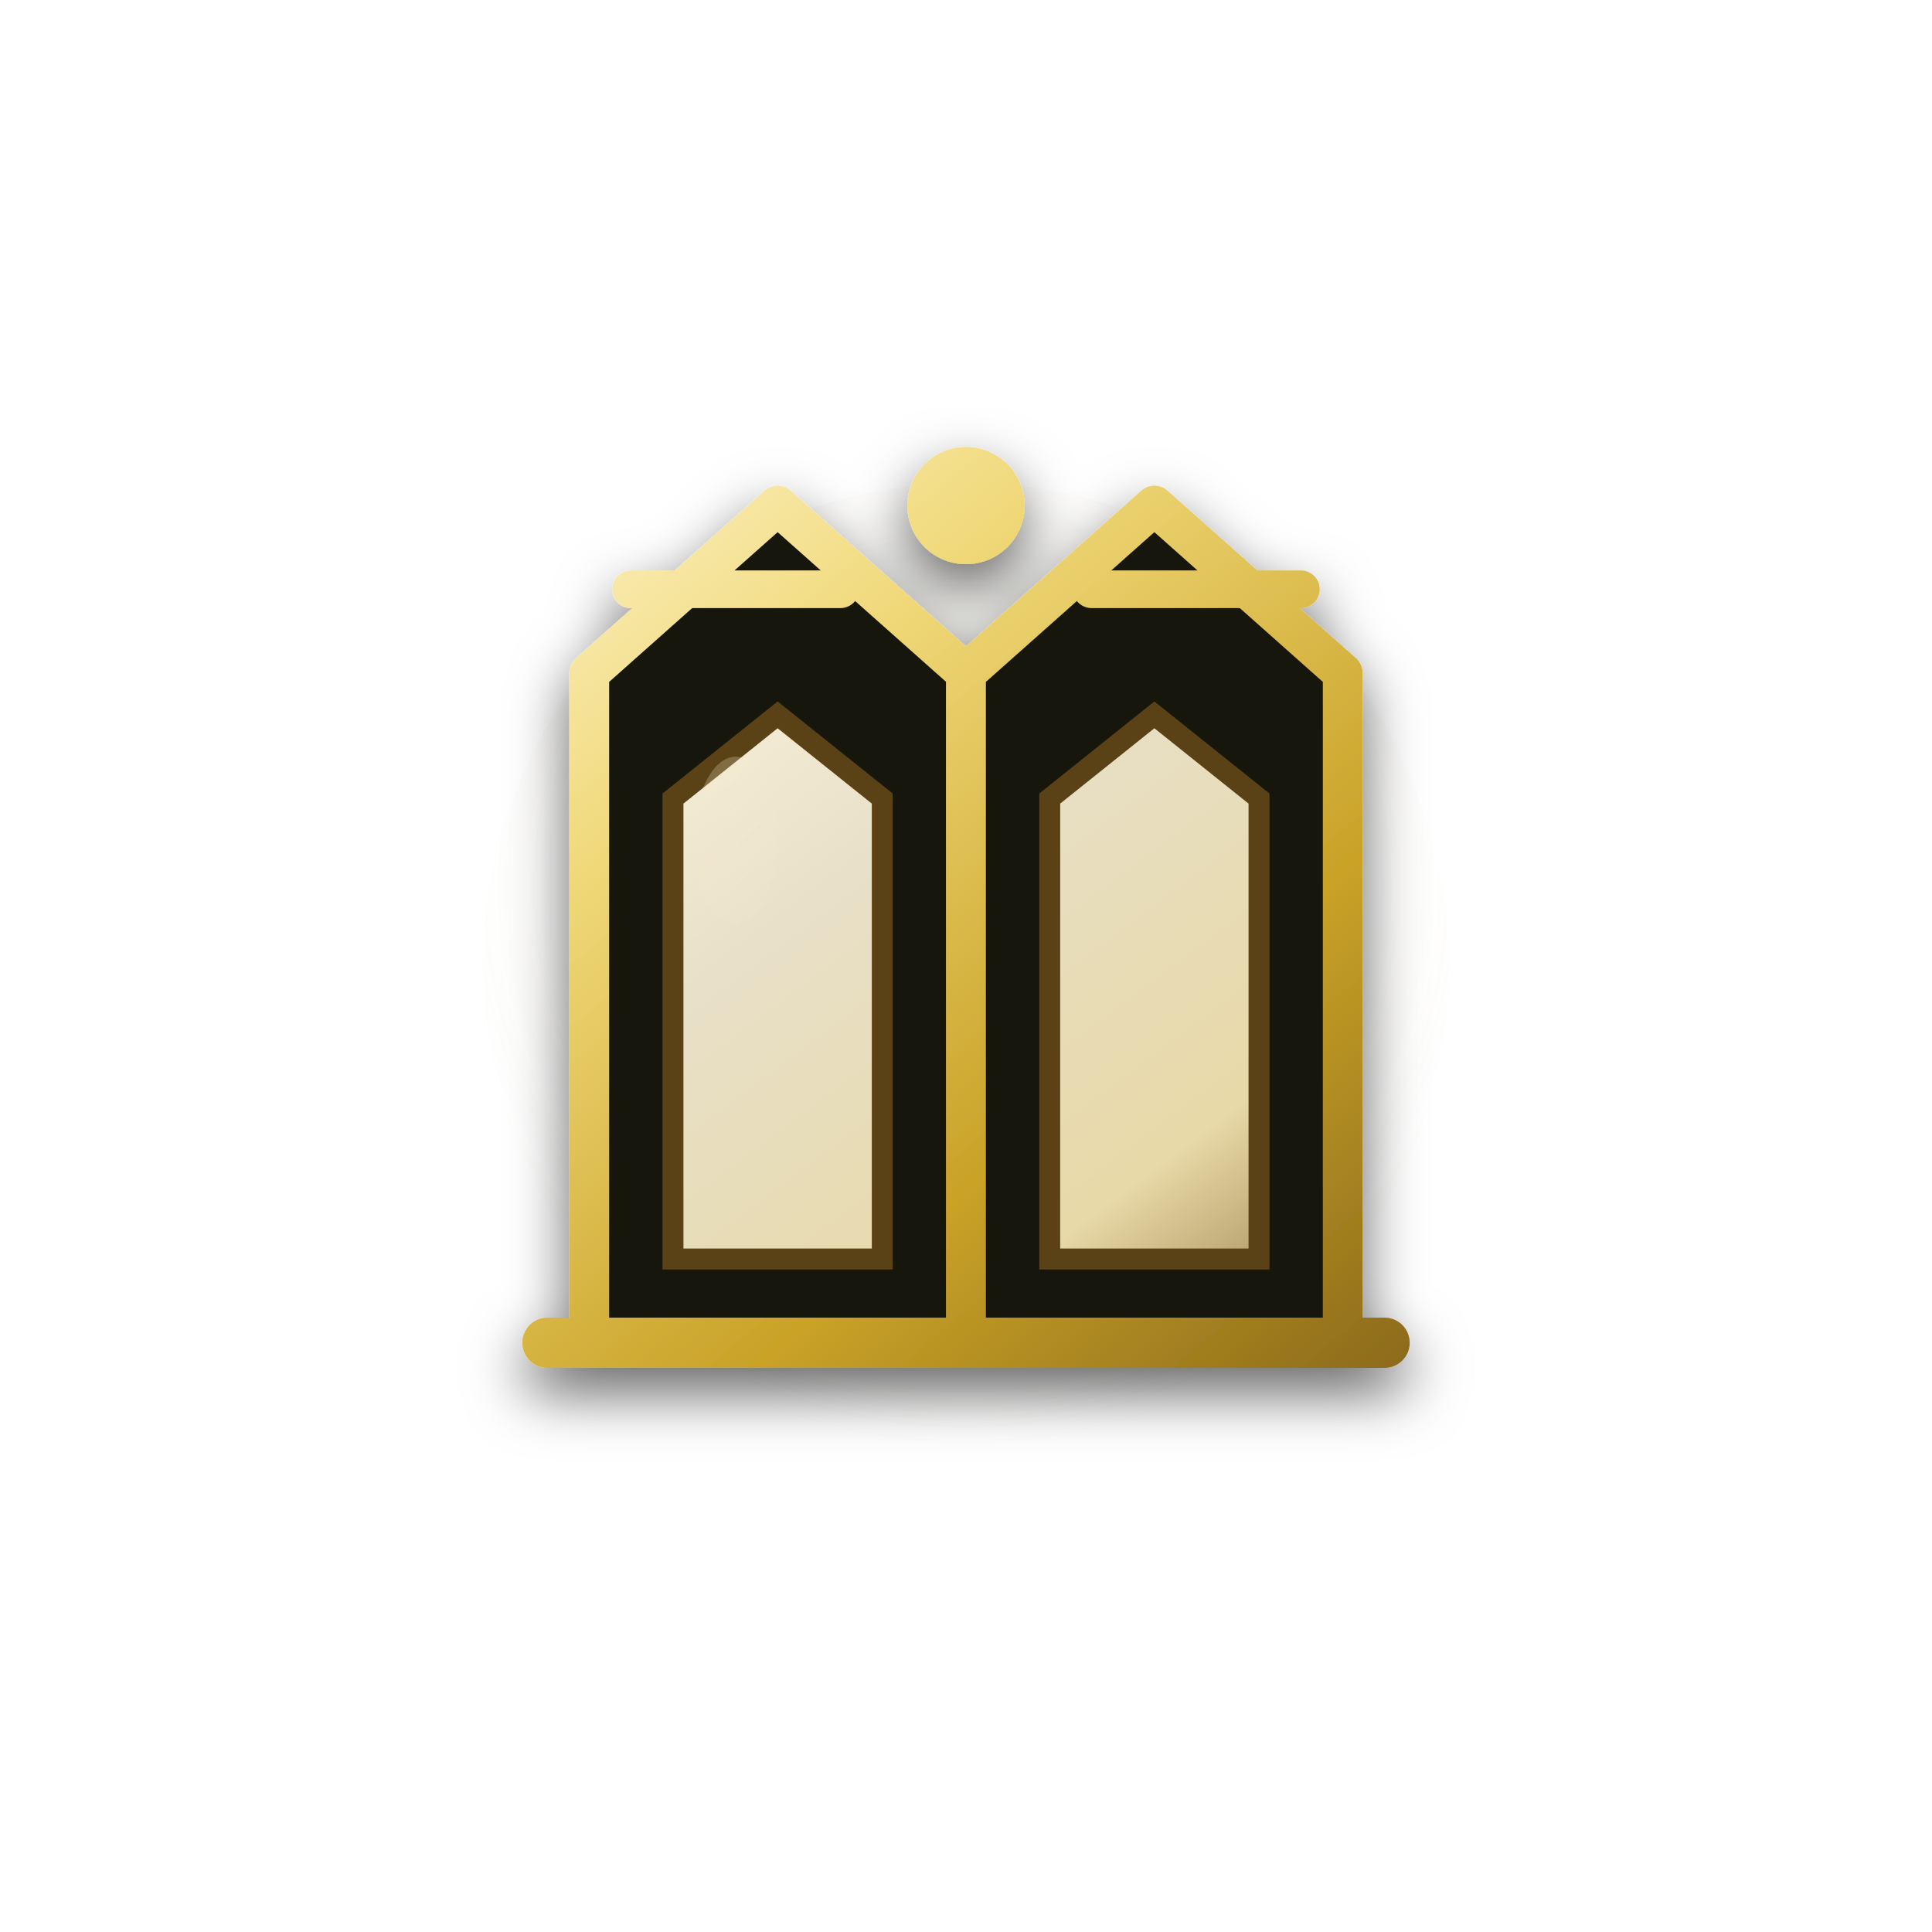
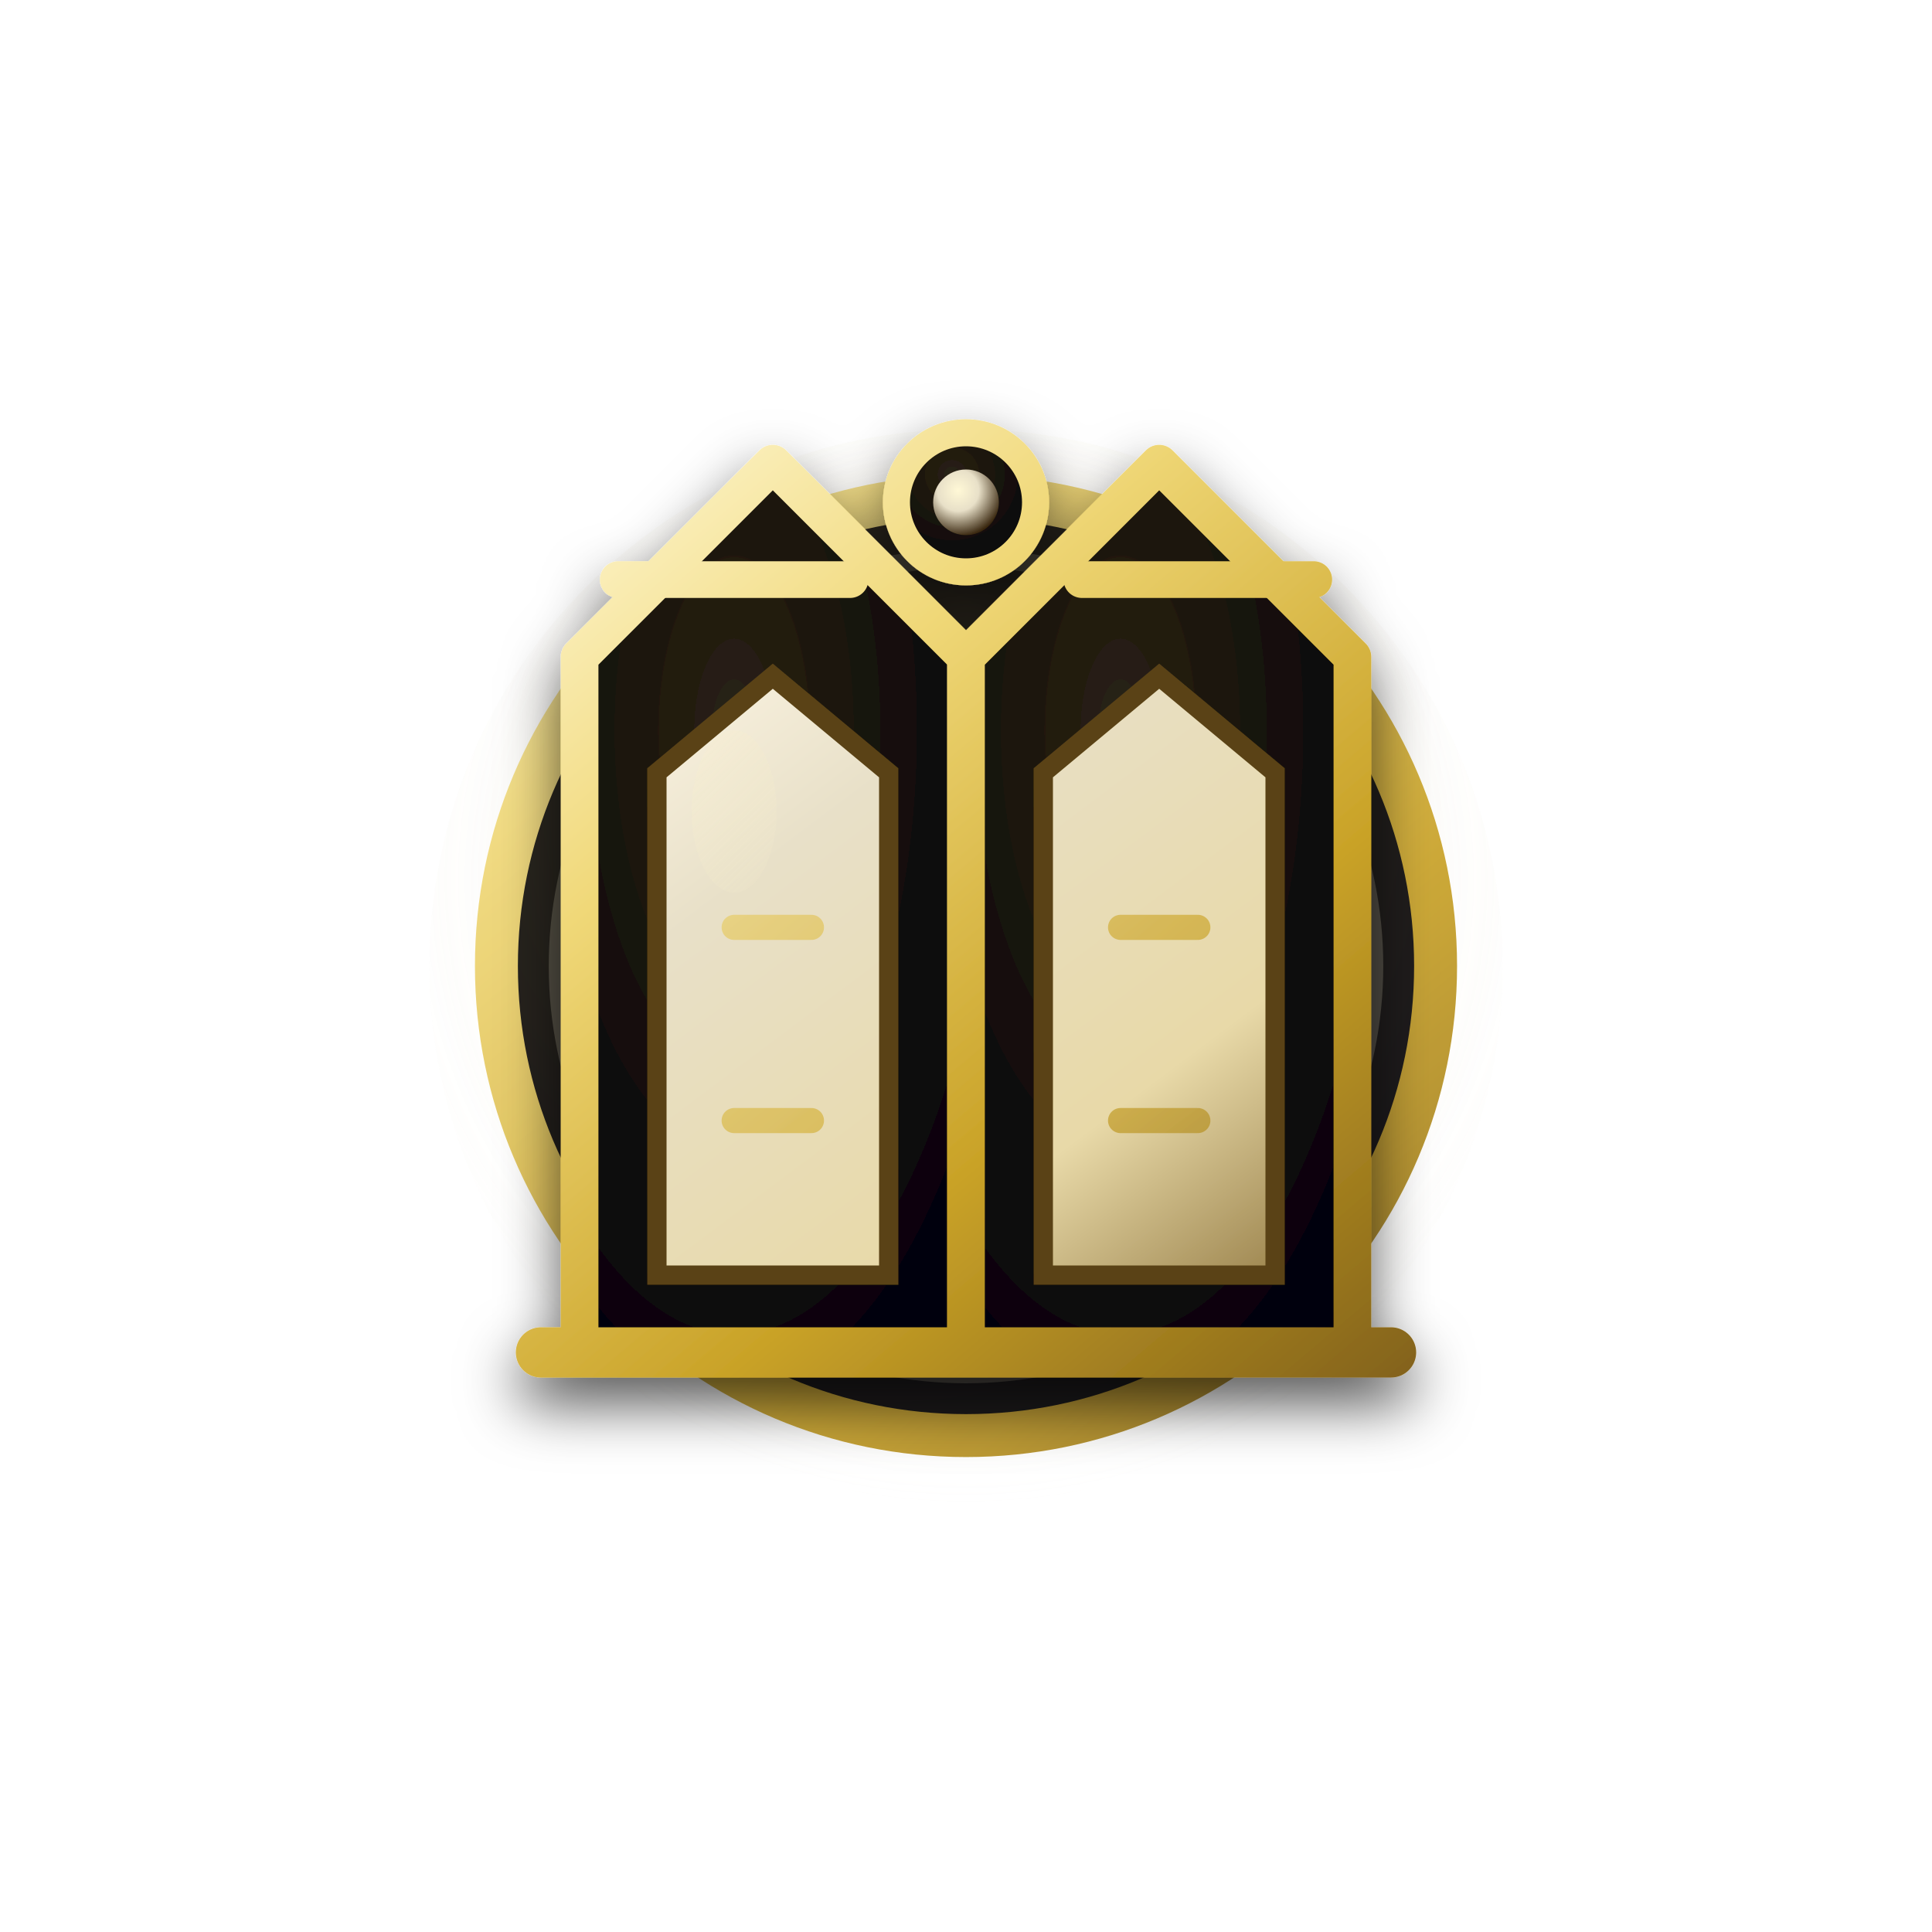
<svg xmlns="http://www.w3.org/2000/svg" viewBox="0 0 72 72" fill="none" aria-hidden="true">
  <defs>
    <radialGradient id="ssangnips5-aura" cx="50%" cy="42%" r="58%">
-       <stop stop-color="#e8e0c8" stop-opacity=".55" />
-       <stop offset=".42" stop-color="#e8e0c8" stop-opacity=".18" />
+       <stop stop-color="#e8e0c8" stop-opacity=".62" />
+       <stop offset=".4" stop-color="#e8e0c8" stop-opacity=".22" />
      <stop offset="1" stop-color="#e8e0c8" stop-opacity="0" />
    </radialGradient>
    <linearGradient id="ssangnips5-gold" x1="14" y1="10" x2="58" y2="62" gradientUnits="userSpaceOnUse">
      <stop stop-color="#FFF8D6" />
      <stop offset=".28" stop-color="#F0D878" />
      <stop offset=".62" stop-color="#C9A227" />
      <stop offset="1" stop-color="#7A5A18" />
    </linearGradient>
    <linearGradient id="ssangnips5-disc" x1="18" y1="14" x2="54" y2="58" gradientUnits="userSpaceOnUse">
      <stop stop-color="#3A2E1A" />
      <stop offset="1" stop-color="#14100A" />
    </linearGradient>
    <linearGradient id="ssangnips5-ink" x1="22" y1="16" x2="52" y2="56" gradientUnits="userSpaceOnUse">
-       <stop stop-color="#FFF6E0" />
-       <stop offset=".35" stop-color="#e8e0c8" />
-       <stop offset=".75" stop-color="#E8D9A8" />
+       <stop stop-color="#FFF8E8" />
+       <stop offset=".28" stop-color="#e8e0c8" />
+       <stop offset=".7" stop-color="#E8D9A8" />
      <stop offset="1" stop-color="#8A7038" />
    </linearGradient>
+     <radialGradient id="ssangnips5-core" cx="38%" cy="32%" r="70%">
+       <stop stop-color="#FFF8D6" />
+       <stop offset=".45" stop-color="#e8e0c8" />
+       <stop offset="1" stop-color="#3A2810" />
+     </radialGradient>
+     <radialGradient id="ssangnips5-deep" cx="40%" cy="30%" r="75%">
+       <stop stop-color="#2A2214" />
+       <stop offset=".55" stop-color="#14100A" />
+       <stop offset="1" stop-color="#060408" />
+     </radialGradient>
    <linearGradient id="ssangnips5-shine" x1="20" y1="14" x2="40" y2="34" gradientUnits="userSpaceOnUse">
      <stop stop-color="#FFF6D0" stop-opacity=".95" />
      <stop offset="1" stop-color="#e8e0c8" stop-opacity="0" />
    </linearGradient>
    <filter id="ssangnips5-depth" x="-30%" y="-30%" width="160%" height="160%">
-       <feDropShadow dx="0" dy="1.2" stdDeviation="1.4" flood-color="#000" flood-opacity=".6" />
+       <feDropShadow dx="0" dy="1.4" stdDeviation="1.5" flood-color="#000" flood-opacity=".65" />
    </filter>
  </defs>
-   <circle cx="36" cy="36" r="18" fill="url(#ssangnips5-aura)" opacity=".8" />
-   <g filter="url(#ssangnips5-depth)" transform="translate(36 36) scale(0.78) translate(-36 -36)">
-     <path d="M18 54V22l9-8 9 8v32z" fill="#18160E" stroke="url(#ssangnips5-gold)" stroke-width="1.9" stroke-linejoin="round" />
-     <path d="M36 54V22l9-8 9 8v32z" fill="#18160E" stroke="url(#ssangnips5-gold)" stroke-width="1.9" stroke-linejoin="round" />
-     <path d="M22 50V28l5-4 5 4v22z" fill="url(#ssangnips5-ink)" stroke="#5A4214" stroke-width="1" />
-     <path d="M40 50V28l5-4 5 4v22z" fill="url(#ssangnips5-ink)" stroke="#5A4214" stroke-width="1" />
-     <path d="M16 54h40" stroke="url(#ssangnips5-gold)" stroke-width="2.4" stroke-linecap="round" />
-     <path d="M20 18h10M42 18h10" stroke="url(#ssangnips5-gold)" stroke-width="1.8" stroke-linecap="round" />
-     <circle cx="36" cy="14" r="2.8" fill="url(#ssangnips5-gold)" />
-     <ellipse cx="25" cy="30" rx="2" ry="4" fill="url(#ssangnips5-shine)" opacity=".45" />
+   <circle cx="36" cy="36" r="20" fill="url(#ssangnips5-aura)" opacity=".85" />
+   <circle cx="36" cy="36" r="17.5" fill="url(#ssangnips5-deep)" stroke="url(#ssangnips5-gold)" stroke-width="1.6" opacity=".92" />
+   <circle cx="36" cy="36" r="15.2" fill="none" stroke="#FFF8D6" stroke-width=".7" opacity=".22" />
+   <g filter="url(#ssangnips5-depth)" transform="translate(36 36) scale(0.72) translate(-36 -36)">
+     <path d="M16 56V20l10-10 10 10v36z" fill="url(#ssangnips5-deep)" stroke="url(#ssangnips5-gold)" stroke-width="1.95" stroke-linejoin="round" />
+     <path d="M36 56V20l10-10 10 10v36z" fill="url(#ssangnips5-deep)" stroke="url(#ssangnips5-gold)" stroke-width="1.95" stroke-linejoin="round" />
+     <path d="M20 52V26l6-5 6 5v26z" fill="url(#ssangnips5-ink)" stroke="#5A4214" stroke-width="1" />
+     <path d="M40 52V26l6-5 6 5v26z" fill="url(#ssangnips5-ink)" stroke="#5A4214" stroke-width="1" />
+     <path d="M14 56h44" stroke="url(#ssangnips5-gold)" stroke-width="2.6" stroke-linecap="round" />
+     <path d="M18 16h12M42 16h12" stroke="url(#ssangnips5-gold)" stroke-width="1.9" stroke-linecap="round" />
+     <circle cx="36" cy="12" r="3.6" fill="url(#ssangnips5-deep)" stroke="url(#ssangnips5-gold)" stroke-width="1.4" />
+     <circle cx="36" cy="12" r="1.7" fill="url(#ssangnips5-core)" />
+     <path d="M24 34h4M44 34h4M24 44h4M44 44h4" stroke="url(#ssangnips5-gold)" stroke-width="1.3" stroke-linecap="round" opacity=".7" />
+     <ellipse cx="24" cy="28" rx="2.2" ry="4.2" fill="url(#ssangnips5-shine)" opacity=".5" />
  </g>
</svg>
